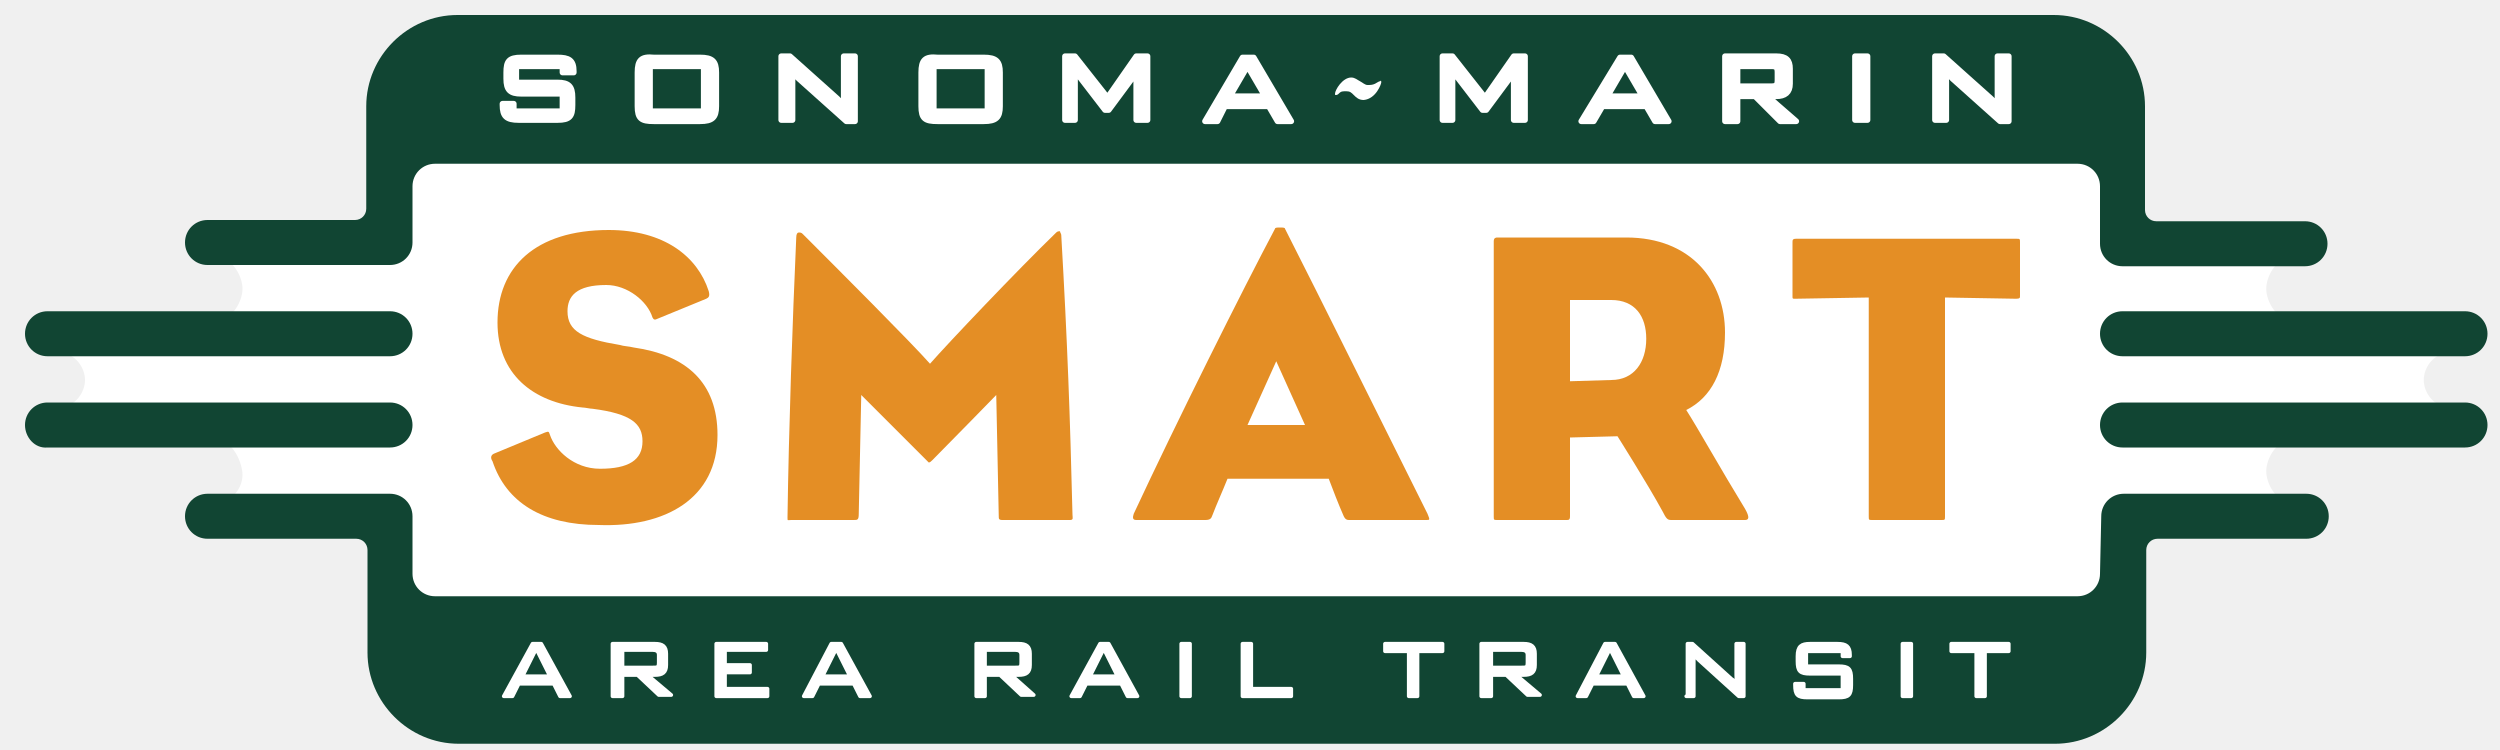
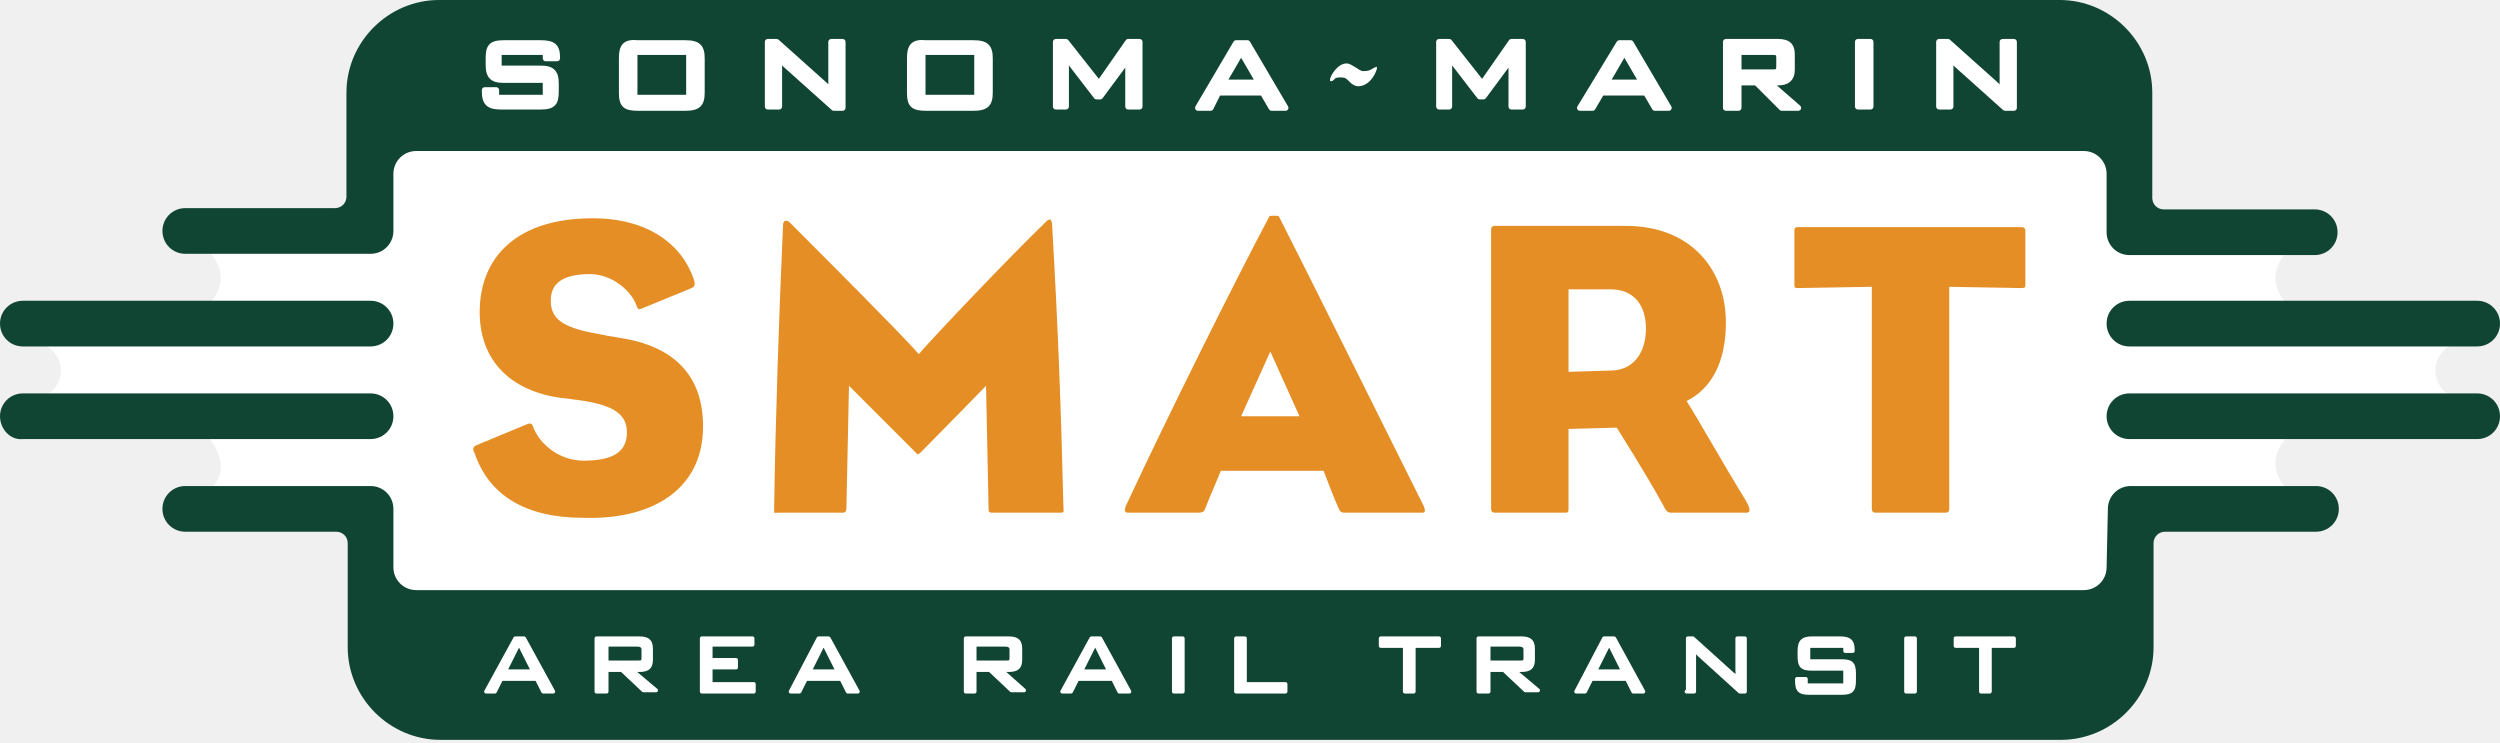
- <svg xmlns="http://www.w3.org/2000/svg" version="1.1" id="Layer_1" x="0px" y="0px" viewBox="0 0 200 60" style="enable-background:new 0 0 200 60;" xml:space="preserve">
-   <style type="text/css">
- 	.st0{fill-rule:evenodd;clip-rule:evenodd;fill:#FFFFFF;}
- 	.st1{fill-rule:evenodd;clip-rule:evenodd;fill:#114533;}
- 	.st2{fill-rule:evenodd;clip-rule:evenodd;fill:#E48E25;}
- 	.st3{fill:none;stroke:#FFFFFF;stroke-width:0.456;stroke-linecap:round;stroke-linejoin:round;stroke-miterlimit:3.864;}
- 	.st4{fill:none;stroke:#FFFFFF;stroke-width:0.965;stroke-linejoin:round;stroke-miterlimit:3.864;}
- 	.st5{fill:none;stroke:#FFFFFF;stroke-width:0.297;stroke-linecap:round;stroke-linejoin:round;stroke-miterlimit:3.864;}
- 	.st6{fill:none;stroke:#FFFFFF;stroke-width:0.7;stroke-linejoin:round;stroke-miterlimit:3.864;}
- </style>
-   <g>
-     <path class="st0" d="M17.6,41.6H32v9.1h136.7v-9.1h14.4l0-1.5c-1,0-1.8-1.4-1.8-2.4c0-1,0.8-2.4,1.8-2.4h12.6l0-2.8   c-1,0-1.8-1.1-1.8-2.1c0-1,0.8-2.1,1.8-2.1l0-2.8h-12.6c-1,0-1.8-1.4-1.8-2.4c0-1,0.8-2.4,1.8-2.4l0-1h-14.4v-9.1H32v9.1H17.6l0,1   c1,0,1.8,1.4,1.8,2.4c0,1-0.8,2.4-1.8,2.4H5v2.8c1,0,1.8,1.1,1.8,2.1c0,1-0.8,2.1-1.8,2.1v2.8h12.6c1,0,1.8,1.7,1.8,2.7   c0,1-0.8,2.1-1.8,2.1L17.6,41.6z" />
-     <path class="st1" d="M168,45.9c0,1-0.8,1.8-1.8,1.8H34.8c-1,0-1.8-0.8-1.8-1.8l0-4.6c0-1-0.8-1.8-1.8-1.8H16.6   c-1,0-1.8,0.8-1.8,1.8c0,1,0.8,1.8,1.8,1.8h11.9c0.5,0,0.9,0.4,0.9,0.9v8.2c0,4,3.3,7.3,7.3,7.3h127.7c4,0,7.3-3.3,7.3-7.3l0-8.2   c0-0.5,0.4-0.9,0.9-0.9h11.9c1,0,1.8-0.8,1.8-1.8c0-1-0.8-1.8-1.8-1.8h-14.6c-1,0-1.8,0.8-1.8,1.8L168,45.9z" />
-     <path class="st1" d="M33,14.9c0-1,0.8-1.8,1.8-1.8h131.4c1,0,1.8,0.8,1.8,1.8l0,4.6c0,1,0.8,1.8,1.8,1.8h14.6c1,0,1.8-0.8,1.8-1.8   c0-1-0.8-1.8-1.8-1.8h-11.9c-0.5,0-0.9-0.4-0.9-0.9V8.5c0-4-3.3-7.3-7.3-7.3H36.6c-4,0-7.3,3.3-7.3,7.3l0,8.2   c0,0.5-0.4,0.9-0.9,0.9H16.6c-1,0-1.8,0.8-1.8,1.8c0,1,0.8,1.8,1.8,1.8h14.6c1,0,1.8-0.8,1.8-1.8L33,14.9z" />
-     <path class="st1" d="M3.8,24.9h27.4c1,0,1.8,0.8,1.8,1.8c0,1-0.8,1.8-1.8,1.8H3.8c-1,0-1.8-0.8-1.8-1.8C2,25.7,2.8,24.9,3.8,24.9" />
-     <path class="st1" d="M3.8,32.2h27.4c1,0,1.8,0.8,1.8,1.8s-0.8,1.8-1.8,1.8H3.8C2.8,35.9,2,35,2,34S2.8,32.2,3.8,32.2" />
-     <path class="st1" d="M169.8,24.9h27.4c1,0,1.8,0.8,1.8,1.8c0,1-0.8,1.8-1.8,1.8h-27.4c-1,0-1.8-0.8-1.8-1.8   C168,25.7,168.8,24.9,169.8,24.9" />
-     <path class="st1" d="M169.8,32.2h27.4c1,0,1.8,0.8,1.8,1.8s-0.8,1.8-1.8,1.8h-27.4c-1,0-1.8-0.8-1.8-1.8S168.8,32.2,169.8,32.2" />
-     <path class="st2" d="M57.4,34.8c0-4.2-2.5-6.4-6.7-7c-0.4-0.1-0.8-0.1-1.1-0.2c-3-0.5-4.2-1.1-4.2-2.7c0-1.2,0.7-2.1,3.1-2.1   c1.7,0,3.3,1.3,3.7,2.6c0.1,0.2,0.2,0.2,0.4,0.1l3.9-1.6c0.2-0.1,0.3-0.2,0.2-0.6c-0.9-2.8-3.6-4.9-8-4.9c-5.9,0-8.9,3-8.9,7.4   c0,4.1,2.8,6.4,6.8,6.8c0.2,0,0.6,0.1,0.8,0.1c3.1,0.4,4,1.2,4,2.6c0,1.5-1.1,2.2-3.4,2.2c-2.1,0-3.6-1.5-4-2.7   c-0.1-0.3-0.1-0.3-0.4-0.2l-4.1,1.7c-0.2,0.1-0.3,0.3-0.1,0.6c1.1,3.3,4,5.1,8.5,5.1C53.2,42.2,57.4,39.9,57.4,34.8" />
-     <path class="st2" d="M85.8,41.2c-0.2-8-0.4-13.7-0.9-22.4c0-0.1-0.1-0.2-0.1-0.3c-0.1,0-0.2,0-0.3,0.1c-3.1,3-8.7,8.9-10.1,10.5   c-1.5-1.7-7.3-7.5-10.2-10.4c-0.1-0.1-0.2-0.1-0.3-0.1c-0.1,0-0.2,0.1-0.2,0.4c-0.3,6.7-0.6,15.3-0.7,22.4c0,0.3,0,0.2,0.3,0.2h5   c0.3,0,0.4,0,0.4-0.5l0.2-9.5c0,0,3.9,3.9,5.2,5.2c0.1,0.1,0.2,0.2,0.2,0.2c0.1,0,0.2-0.1,0.3-0.2c1.3-1.3,5.1-5.2,5.1-5.2l0.2,9.7   c0,0.2,0,0.3,0.3,0.3h5.4C85.9,41.6,85.8,41.4,85.8,41.2" />
-     <path class="st2" d="M114.2,41.1c-3.7-7.4-8.4-16.9-11.4-22.8c0-0.1-0.2-0.1-0.4-0.1c-0.2,0-0.4,0-0.4,0.1   c-2.6,4.9-7.9,15.5-11.3,22.8c-0.1,0.3-0.1,0.5,0.2,0.5h5.5c0.4,0,0.5-0.1,0.6-0.4c0.3-0.8,0.8-1.9,1.2-2.9h8.1   c0.3,0.8,0.8,2.1,1.2,3c0.1,0.2,0.2,0.3,0.4,0.3h6.2C114.4,41.6,114.4,41.6,114.2,41.1 M104.4,34h-4.6l2.3-5.1L104.4,34z" />
-     <path class="st2" d="M139.6,40.7c-1.9-3.1-3.8-6.5-4.7-7.9c2-1,3.1-3.1,3.1-6.2c0-4.1-2.7-7.6-7.9-7.6h-10.3c-0.1,0-0.3,0-0.3,0.3   v22c0,0.3,0,0.3,0.3,0.3h5.5c0.2,0,0.3,0,0.3-0.3V35l3.8-0.1c0,0,2.4,3.8,3.6,6c0.3,0.6,0.4,0.7,0.7,0.7h5.9   C139.9,41.6,140,41.4,139.6,40.7 M131.7,27.1c0,1.9-1,3.3-2.8,3.3l-3.3,0.1V24h3.3C130.8,24,131.7,25.3,131.7,27.1" />
-     <path class="st2" d="M161.6,23.7v-4.3c0-0.3,0-0.3-0.3-0.3h-17.6c-0.3,0-0.3,0.1-0.3,0.3v4.3c0,0.2,0,0.2,0.2,0.2l5.9-0.1v17.5   c0,0.3,0,0.3,0.3,0.3h5.5c0.3,0,0.3,0,0.3-0.3V23.8l5.7,0.1C161.6,23.9,161.6,23.8,161.6,23.7" />
-     <path class="st0" d="M45,5.3v0.5l0.9,0V5.7c0-0.9-0.4-1.1-1.3-1.1h-2.9c-1,0-1.2,0.3-1.2,1.2v0.5c0,0.9,0.3,1.2,1.2,1.2H45v1.4   h-3.9V8.3l-0.9,0v0.1c0,0.9,0.3,1.2,1.3,1.2h3.1c1,0,1.2-0.3,1.2-1.2V7.8c0-0.9-0.3-1.2-1.2-1.2h-3.3V5.3H45z" />
-     <path class="st3" d="M45,5.3v0.5l0.9,0V5.7c0-0.9-0.4-1.1-1.3-1.1h-2.9c-1,0-1.2,0.3-1.2,1.2v0.5c0,0.9,0.3,1.2,1.2,1.2H45v1.4   h-3.9V8.3l-0.9,0v0.1c0,0.9,0.3,1.2,1.3,1.2h3.1c1,0,1.2-0.3,1.2-1.2V7.8c0-0.9-0.3-1.2-1.2-1.2h-3.3V5.3H45z" />
-     <path class="st0" d="M51,5.8v2.7c0,1,0.3,1.2,1.3,1.2H56c1,0,1.3-0.3,1.3-1.2V5.8c0-0.9-0.3-1.2-1.3-1.2h-3.7   C51.3,4.5,51,4.8,51,5.8 M52,5.3h4.3v3.6H52V5.3z" />
-     <path class="st3" d="M51,5.8v2.7c0,1,0.3,1.2,1.3,1.2H56c1,0,1.3-0.3,1.3-1.2V5.8c0-0.9-0.3-1.2-1.3-1.2h-3.7   C51.3,4.5,51,4.8,51,5.8z M52,5.3h4.3v3.6H52V5.3z" />
-     <path class="st0" d="M63.3,5.6c0.2,0.3,0.4,0.5,0.6,0.7l3.8,3.4h0.7V4.5h-0.9v3.1c0,0.3,0,0.6,0.1,1c-0.2-0.3-0.4-0.5-0.6-0.7   l-3.8-3.4h-0.7v5.1h0.9V6.5C63.4,6.2,63.4,5.9,63.3,5.6" />
-     <path class="st3" d="M63.3,5.6c0.2,0.3,0.4,0.5,0.6,0.7l3.8,3.4h0.7V4.5h-0.9v3.1c0,0.3,0,0.6,0.1,1c-0.2-0.3-0.4-0.5-0.6-0.7   l-3.8-3.4h-0.7v5.1h0.9V6.5C63.4,6.2,63.4,5.9,63.3,5.6z" />
-     <path class="st0" d="M73.7,5.8v2.7c0,1,0.3,1.2,1.3,1.2h3.7c1,0,1.3-0.3,1.3-1.2V5.8c0-0.9-0.3-1.2-1.3-1.2H75   C74,4.5,73.7,4.8,73.7,5.8 M74.7,5.3H79v3.6h-4.3V5.3z" />
-     <path class="st3" d="M73.7,5.8v2.7c0,1,0.3,1.2,1.3,1.2h3.7c1,0,1.3-0.3,1.3-1.2V5.8c0-0.9-0.3-1.2-1.3-1.2H75   C74,4.5,73.7,4.8,73.7,5.8z M74.7,5.3H79v3.6h-4.3V5.3z" />
-     <path class="st0" d="M86,5.5c0.1,0.3,0.2,0.5,0.4,0.7l2,2.6h0.3l2-2.7c0.1-0.1,0.2-0.4,0.3-0.7c0,0.3-0.1,0.5-0.1,0.7v3.5h0.9V4.5   h-0.9l-2.3,3.3L86,4.5h-0.8v5.1H86V6.2C86,6.1,86,5.8,86,5.5" />
-     <path class="st3" d="M86,5.5c0.1,0.3,0.2,0.5,0.4,0.7l2,2.6h0.3l2-2.7c0.1-0.1,0.2-0.4,0.3-0.7c0,0.3-0.1,0.5-0.1,0.7v3.5h0.9V4.5   h-0.9l-2.3,3.3L86,4.5h-0.8v5.1H86V6.2C86,6.1,86,5.8,86,5.5z" />
-     <path class="st0" d="M98.4,7.7l1.4-2.4l1.4,2.4H98.4z M96.4,9.7h1L98,8.5h3.5l0.7,1.2h1.1l-3-5.1h-0.9L96.4,9.7z" />
-     <path class="st3" d="M98.4,7.7l1.4-2.4l1.4,2.4H98.4z M96.4,9.7h1L98,8.5h3.5l0.7,1.2h1.1l-3-5.1h-0.9L96.4,9.7z" />
-     <path class="st0" d="M116.2,5.5c0.1,0.3,0.2,0.5,0.4,0.7l2,2.6h0.3l2-2.7c0.1-0.1,0.2-0.4,0.3-0.7c0,0.3-0.1,0.5-0.1,0.7v3.5h0.9   V4.5h-0.9l-2.3,3.3l-2.6-3.3h-0.8v5.1h0.8V6.2C116.2,6.1,116.2,5.8,116.2,5.5" />
-     <path class="st3" d="M116.2,5.5c0.1,0.3,0.2,0.5,0.4,0.7l2,2.6h0.3l2-2.7c0.1-0.1,0.2-0.4,0.3-0.7c0,0.3-0.1,0.5-0.1,0.7v3.5h0.9   V4.5h-0.9l-2.3,3.3l-2.6-3.3h-0.8v5.1h0.8V6.2C116.2,6.1,116.2,5.8,116.2,5.5z" />
-     <path class="st0" d="M128.6,7.7l1.4-2.4l1.4,2.4H128.6z M126.5,9.7h1l0.7-1.2h3.5l0.7,1.2h1.1l-3-5.1h-0.9L126.5,9.7z" />
-     <path class="st3" d="M128.6,7.7l1.4-2.4l1.4,2.4H128.6z M126.5,9.7h1l0.7-1.2h3.5l0.7,1.2h1.1l-3-5.1h-0.9L126.5,9.7z" />
-     <path class="st0" d="M138,9.7h1v-2h1.4l2,2h1.3l-2.3-2h0.7c0.7,0,1.1-0.3,1.1-1V5.5c0-0.7-0.3-1-1.1-1H138V9.7z M141.7,5.3   c0.4,0,0.5,0.1,0.5,0.5v0.6c0,0.4-0.1,0.5-0.5,0.5H139V5.3H141.7z" />
-     <path class="st3" d="M138,9.7h1v-2h1.4l2,2h1.3l-2.3-2h0.7c0.7,0,1.1-0.3,1.1-1V5.5c0-0.7-0.3-1-1.1-1H138V9.7z M141.7,5.3   c0.4,0,0.5,0.1,0.5,0.5v0.6c0,0.4-0.1,0.5-0.5,0.5H139V5.3H141.7z" />
-     <line class="st4" x1="148.9" y1="9.7" x2="148.9" y2="4.5" />
-     <rect x="148.4" y="4.5" class="st3" width="1" height="5.1" />
-     <path class="st0" d="M155.6,5.6c0.2,0.3,0.4,0.5,0.6,0.7l3.8,3.4h0.7V4.5h-0.9v3.1c0,0.3,0,0.6,0.1,1c-0.2-0.3-0.4-0.5-0.6-0.7   l-3.8-3.4h-0.7v5.1h0.9V6.5C155.7,6.2,155.6,5.9,155.6,5.6" />
-     <path class="st3" d="M155.6,5.6c0.2,0.3,0.4,0.5,0.6,0.7l3.8,3.4h0.7V4.5h-0.9v3.1c0,0.3,0,0.6,0.1,1c-0.2-0.3-0.4-0.5-0.6-0.7   l-3.8-3.4h-0.7v5.1h0.9V6.5C155.7,6.2,155.6,5.9,155.6,5.6z" />
-     <path class="st0" d="M110.5,6.6c0-0.1,0-0.2-0.1-0.1c-0.1,0-0.2,0.1-0.4,0.2c-0.2,0.1-0.4,0.1-0.6,0.1c-0.2,0-0.4-0.2-0.6-0.3   c-0.2-0.1-0.4-0.3-0.7-0.3c-0.7,0-1.3,1-1.3,1.3c0,0.1,0,0.1,0.1,0.1c0.1,0,0.2-0.1,0.3-0.2c0.1-0.1,0.3-0.1,0.5-0.1   c0.3,0,0.4,0.1,0.6,0.3c0.2,0.2,0.4,0.4,0.8,0.4C110.1,7.9,110.5,6.7,110.5,6.6" />
-     <path class="st0" d="M40.3,55.7H41l0.5-1h2.8l0.5,1h0.8l-2.3-4.2h-0.7L40.3,55.7z M41.8,54.1l1.1-2.2l1.1,2.2H41.8z" />
-     <path class="st5" d="M40.3,55.7H41l0.5-1h2.8l0.5,1h0.8l-2.3-4.2h-0.7L40.3,55.7z M41.8,54.1l1.1-2.2l1.1,2.2H41.8z" />
-     <path class="st0" d="M49.1,55.7h0.7V54H51l1.7,1.6h1L51.8,54h0.6c0.6,0,0.9-0.2,0.9-0.8v-0.9c0-0.6-0.3-0.8-0.9-0.8h-3.4V55.7z    M52.2,52c0.3,0,0.5,0.1,0.5,0.4v0.6c0,0.4-0.1,0.4-0.5,0.4h-2.4V52H52.2z" />
-     <path class="st5" d="M49.1,55.7h0.7V54H51l1.7,1.6h1L51.8,54h0.6c0.6,0,0.9-0.2,0.9-0.8v-0.9c0-0.6-0.3-0.8-0.9-0.8h-3.4V55.7z    M52.2,52c0.3,0,0.5,0.1,0.5,0.4v0.6c0,0.4-0.1,0.4-0.5,0.4h-2.4V52H52.2z" />
-     <polygon class="st0" points="57.3,55.7 61.4,55.7 61.4,55.1 58,55.1 58,53.8 60,53.8 60,53.2 58,53.2 58,52 61.3,52 61.3,51.5    57.3,51.5  " />
-     <polygon class="st5" points="57.3,55.7 61.4,55.7 61.4,55.1 58,55.1 58,53.8 60,53.8 60,53.2 58,53.2 58,52 61.3,52 61.3,51.5    57.3,51.5  " />
-     <path class="st0" d="M64.3,55.7H65l0.5-1h2.8l0.5,1h0.8l-2.3-4.2h-0.8L64.3,55.7z M65.8,54.1l1.1-2.2l1.1,2.2H65.8z" />
-     <path class="st5" d="M64.3,55.7H65l0.5-1h2.8l0.5,1h0.8l-2.3-4.2h-0.8L64.3,55.7z M65.8,54.1l1.1-2.2l1.1,2.2H65.8z" />
-     <path class="st0" d="M78.1,55.7h0.7V54h1.2l1.7,1.6h1L80.9,54h0.6c0.6,0,0.9-0.2,0.9-0.8v-0.9c0-0.6-0.3-0.8-0.9-0.8h-3.4V55.7z    M81.2,52c0.3,0,0.5,0.1,0.5,0.4v0.6c0,0.4-0.1,0.4-0.5,0.4h-2.4V52H81.2z" />
-     <path class="st5" d="M78.1,55.7h0.7V54h1.2l1.7,1.6h1L80.9,54h0.6c0.6,0,0.9-0.2,0.9-0.8v-0.9c0-0.6-0.3-0.8-0.9-0.8h-3.4V55.7z    M81.2,52c0.3,0,0.5,0.1,0.5,0.4v0.6c0,0.4-0.1,0.4-0.5,0.4h-2.4V52H81.2z" />
-     <path class="st0" d="M85.7,55.7h0.7l0.5-1h2.8l0.5,1h0.8l-2.3-4.2H88L85.7,55.7z M87.2,54.1l1.1-2.2l1.1,2.2H87.2z" />
-     <path class="st5" d="M85.7,55.7h0.7l0.5-1h2.8l0.5,1h0.8l-2.3-4.2H88L85.7,55.7z M87.2,54.1l1.1-2.2l1.1,2.2H87.2z" />
-     <line class="st6" x1="94.8" y1="55.7" x2="94.8" y2="51.5" />
-     <rect x="94.5" y="51.5" class="st5" width="0.7" height="4.2" />
-     <polygon class="st0" points="99.4,55.7 103.3,55.7 103.3,55.1 100.1,55.1 100.1,51.5 99.4,51.5  " />
-     <polygon class="st5" points="99.4,55.7 103.3,55.7 103.3,55.1 100.1,55.1 100.1,51.5 99.4,51.5  " />
-     <polygon class="st0" points="113.4,52.1 115.4,52.1 115.4,51.5 110.8,51.5 110.8,52.1 112.7,52.1 112.7,55.7 113.4,55.7  " />
-     <polygon class="st5" points="113.4,52.1 115.4,52.1 115.4,51.5 110.8,51.5 110.8,52.1 112.7,52.1 112.7,55.7 113.4,55.7  " />
-     <path class="st0" d="M118.6,55.7h0.7V54h1.2l1.7,1.6h1l-1.9-1.6h0.6c0.6,0,0.9-0.2,0.9-0.8v-0.9c0-0.6-0.3-0.8-0.9-0.8h-3.4V55.7z    M121.7,52c0.3,0,0.5,0.1,0.5,0.4v0.6c0,0.4-0.1,0.4-0.5,0.4h-2.4V52H121.7z" />
-     <path class="st5" d="M118.6,55.7h0.7V54h1.2l1.7,1.6h1l-1.9-1.6h0.6c0.6,0,0.9-0.2,0.9-0.8v-0.9c0-0.6-0.3-0.8-0.9-0.8h-3.4V55.7z    M121.7,52c0.3,0,0.5,0.1,0.5,0.4v0.6c0,0.4-0.1,0.4-0.5,0.4h-2.4V52H121.7z" />
-     <path class="st0" d="M126.2,55.7h0.7l0.5-1h2.8l0.5,1h0.8l-2.3-4.2h-0.8L126.2,55.7z M127.7,54.1l1.1-2.2l1.1,2.2H127.7z" />
-     <path class="st5" d="M126.2,55.7h0.7l0.5-1h2.8l0.5,1h0.8l-2.3-4.2h-0.8L126.2,55.7z M127.7,54.1l1.1-2.2l1.1,2.2H127.7z" />
-     <path class="st0" d="M134.9,55.7h0.6v-2.5c0-0.3,0-0.6,0-0.9c0.1,0.2,0.3,0.4,0.4,0.5l3.2,2.9h0.4v-4.2h-0.6v2.3c0,0.3,0,0.6,0.1,1   c-0.2-0.2-0.3-0.4-0.5-0.5l-3.1-2.8h-0.4V55.7z" />
-     <path class="st5" d="M134.9,55.7h0.6v-2.5c0-0.3,0-0.6,0-0.9c0.1,0.2,0.3,0.4,0.4,0.5l3.2,2.9h0.4v-4.2h-0.6v2.3c0,0.3,0,0.6,0.1,1   c-0.2-0.2-0.3-0.4-0.5-0.5l-3.1-2.8h-0.4V55.7z" />
-     <path class="st0" d="M147.4,52.1v0.4h0.6v-0.1c0-0.7-0.3-0.9-1-0.9h-2.2c-0.7,0-1,0.2-1,1v0.4c0,0.8,0.2,1,1,1h2.6v1.3h-3.1v-0.5   l-0.7,0v0.1c0,0.8,0.2,1,1,1h2.5c0.8,0,1-0.2,1-1v-0.5c0-0.8-0.2-1-1-1h-2.6v-1.2H147.4z" />
-     <path class="st5" d="M147.4,52.1v0.4h0.6v-0.1c0-0.7-0.3-0.9-1-0.9h-2.2c-0.7,0-1,0.2-1,1v0.4c0,0.8,0.2,1,1,1h2.6v1.3h-3.1v-0.5   l-0.7,0v0.1c0,0.8,0.2,1,1,1h2.5c0.8,0,1-0.2,1-1v-0.5c0-0.8-0.2-1-1-1h-2.6v-1.2H147.4z" />
-     <line class="st6" x1="152.6" y1="55.7" x2="152.6" y2="51.5" />
-     <rect x="152.2" y="51.5" class="st5" width="0.7" height="4.2" />
-     <polygon class="st0" points="158.8,52.1 160.7,52.1 160.7,51.5 156.1,51.5 156.1,52.1 158.1,52.1 158.1,55.7 158.8,55.7  " />
-     <polygon class="st5" points="158.8,52.1 160.7,52.1 160.7,51.5 156.1,51.5 156.1,52.1 158.1,52.1 158.1,55.7 158.8,55.7  " />
-   </g>
+ <svg xmlns="http://www.w3.org/2000/svg" width="394" height="117" viewBox="0 0 394 117" fill="none">
+   <path fill-rule="evenodd" clip-rule="evenodd" d="M31.2 80.8H60V99H333.4V80.8H362.2V77.8C360.2 77.8 358.6 75 358.6 73C358.6 71 360.2 68.2 362.2 68.2H387.4V62.6C385.4 62.6 383.8 60.4 383.8 58.4C383.8 56.4 385.4 54.2 387.4 54.2V48.6H362.2C360.2 48.6 358.6 45.8 358.6 43.8C358.6 41.8 360.2 39 362.2 39V37H333.4V18.8H60V37H31.2V39C33.2 39 34.8 41.8 34.8 43.8C34.8 45.8 33.2 48.6 31.2 48.6H6V54.2C8 54.2 9.6 56.4 9.6 58.4C9.6 60.4 8 62.6 6 62.6V68.2H31.2C33.2 68.2 34.8 71.6 34.8 73.6C34.8 75.6 33.2 77.8 31.2 77.8V80.8Z" fill="white" />
+   <path fill-rule="evenodd" clip-rule="evenodd" d="M332 89.4C332 91.4 330.4 93 328.4 93H65.6C63.6 93 62 91.4 62 89.4V80.2C62 78.2 60.4 76.6 58.4 76.6H29.2C27.2 76.6 25.6 78.2 25.6 80.2C25.6 82.2 27.2 83.8 29.2 83.8H53C54 83.8 54.8 84.6 54.8 85.6V102C54.8 110 61.4 116.6 69.4 116.6H324.8C332.8 116.6 339.4 110 339.4 102V85.6C339.4 84.6 340.2 83.8 341.2 83.8H365C367 83.8 368.6 82.2 368.6 80.2C368.6 78.2 367 76.6 365 76.6H335.8C333.8 76.6 332.2 78.2 332.2 80.2L332 89.4Z" fill="#114533" />
+   <path fill-rule="evenodd" clip-rule="evenodd" d="M62 27.4C62 25.4 63.6 23.8 65.6 23.8H328.4C330.4 23.8 332 25.4 332 27.4V36.6C332 38.6 333.6 40.2 335.6 40.2H364.8C366.8 40.2 368.4 38.6 368.4 36.6C368.4 34.6 366.8 33 364.8 33H341C340 33 339.2 32.2 339.2 31.2V14.6C339.2 6.6 332.6 0 324.6 0H69.2C61.2 0 54.6 6.6 54.6 14.6V31C54.6 32 53.8 32.8 52.8 32.8H29.2C27.2 32.8 25.6 34.4 25.6 36.4C25.6 38.4 27.2 40 29.2 40H58.4C60.4 40 62 38.4 62 36.4V27.4Z" fill="#114533" />
+   <path fill-rule="evenodd" clip-rule="evenodd" d="M3.6 47.4H58.4C60.4 47.4 62 49 62 51C62 53 60.4 54.6 58.4 54.6H3.6C1.6 54.6 0 53 0 51C0 49 1.6 47.4 3.6 47.4Z" fill="#114533" />
+   <path fill-rule="evenodd" clip-rule="evenodd" d="M3.6 62H58.4C60.4 62 62 63.6 62 65.6C62 67.6 60.4 69.2 58.4 69.2H3.6C1.6 69.4 0 67.6 0 65.6C0 63.6 1.6 62 3.6 62Z" fill="#114533" />
+   <path fill-rule="evenodd" clip-rule="evenodd" d="M335.6 47.4H390.4C392.4 47.4 394 49 394 51C394 53 392.4 54.6 390.4 54.6H335.6C333.6 54.6 332 53 332 51C332 49 333.6 47.4 335.6 47.4Z" fill="#114533" />
+   <path fill-rule="evenodd" clip-rule="evenodd" d="M335.6 62H390.4C392.4 62 394 63.6 394 65.6C394 67.6 392.4 69.2 390.4 69.2H335.6C333.6 69.2 332 67.6 332 65.6C332 63.6 333.6 62 335.6 62Z" fill="#114533" />
+   <path fill-rule="evenodd" clip-rule="evenodd" d="M110.8 67.2C110.8 58.8 105.8 54.4 97.4 53.2C96.6 53 95.8 53 95.2 52.8C89.2 51.8 86.8 50.6 86.8 47.4C86.8 45 88.2 43.2 93 43.2C96.4 43.2 99.6 45.8 100.4 48.4C100.6 48.8 100.8 48.8 101.2 48.6L109 45.4C109.4 45.2 109.6 45 109.4 44.2C107.6 38.6 102.2 34.4 93.4 34.4C81.6 34.4 75.6 40.4 75.6 49.2C75.6 57.4 81.2 62 89.2 62.8C89.6 62.8 90.4 63 90.8 63C97 63.8 98.8 65.4 98.8 68.2C98.8 71.2 96.6 72.6 92 72.6C87.8 72.6 84.8 69.6 84 67.2C83.867 66.8 83.6 66.667 83.2 66.8L75 70.2C74.6 70.4 74.4 70.8 74.8 71.4C77 78 82.8 81.6 91.8 81.6C102.4 82 110.8 77.4 110.8 67.2Z" fill="#E48E25" />
+   <path fill-rule="evenodd" clip-rule="evenodd" d="M167.6 80C167.2 64 166.8 52.6 165.8 35.2C165.8 35 165.6 34.8 165.6 34.6C165.4 34.6 165.2 34.6 165 34.8C158.8 40.8 147.6 52.6 144.8 55.8C141.8 52.4 130.2 40.8 124.4 35C124.2 34.8 124 34.8 123.8 34.8C123.6 34.8 123.4 35 123.4 35.6C122.8 49 122.2 66.2 122 80.4C122 81 122 80.8 122.6 80.8H132.6C133.2 80.8 133.4 80.8 133.4 79.8L133.8 60.8C133.8 60.8 141.6 68.6 144.2 71.2C144.4 71.4 144.6 71.6 144.6 71.6C144.8 71.6 145 71.4 145.2 71.2C147.8 68.6 155.4 60.8 155.4 60.8L155.8 80.2C155.8 80.6 155.8 80.8 156.4 80.8H167.2C167.8 80.8 167.6 80.4 167.6 80Z" fill="#E48E25" />
+   <path fill-rule="evenodd" clip-rule="evenodd" d="M224.4 79.8C217 65 207.6 46 201.6 34.2C201.6 34 201.2 34 200.8 34C200.4 34 200 34 200 34.2C194.8 44 184.2 65.2 177.4 79.8C177.2 80.4 177.2 80.8 177.8 80.8H188.8C189.6 80.8 189.8 80.6 190 80C190.6 78.4 191.6 76.2 192.4 74.2H208.6C209.2 75.8 210.2 78.4 211 80.2C211.2 80.6 211.4 80.8 211.8 80.8H224.2C224.6 80.8 224.667 80.467 224.4 79.8ZM204.8 65.6H195.6L200.2 55.4L204.8 65.6Z" fill="#E48E25" />
+   <path fill-rule="evenodd" clip-rule="evenodd" d="M275.2 79C271.4 72.8 267.6 66 265.8 63.2C269.8 61.2 272 57 272 50.8C272 42.6 266.6 35.6 256.2 35.6H235.6C235.4 35.6 235 35.6 235 36.2V80.2C235 80.6 235.2 80.8 235.6 80.8H246.6C247 80.8 247.2 80.8 247.2 80.2V67.6L254.8 67.4C254.8 67.4 259.6 75 262 79.4C262.6 80.6 262.8 80.8 263.4 80.8H275.2C275.8 80.8 276 80.4 275.2 79ZM259.4 51.8C259.4 55.6 257.4 58.4 253.8 58.4L247.2 58.6V45.6H253.8C257.6 45.6 259.4 48.2 259.4 51.8Z" fill="#E48E25" />
+   <path fill-rule="evenodd" clip-rule="evenodd" d="M319.2 45V36.4C319.2 36 319 35.8 318.6 35.8H283.4C282.8 35.8 282.8 36 282.8 36.4V45C282.8 45.267 282.933 45.4 283.2 45.4L295 45.2V80.2C295 80.6 295.2 80.8 295.6 80.8H306.6C307 80.8 307.2 80.6 307.2 80.2V45.2L318.6 45.4C319.2 45.4 319.2 45.2 319.2 45Z" fill="#E48E25" />
+   <path d="M122.483 6.148C122.566 6.164 122.644 6.201 122.707 6.258L130.307 13.058C130.313 13.063 130.319 13.069 130.325 13.075C130.397 13.147 130.47 13.221 130.544 13.296C130.54 13.126 130.54 12.961 130.54 12.801V6.601C130.54 6.347 130.746 6.14 131 6.14H132.8C133.054 6.14 133.26 6.347 133.26 6.601V17.001C133.259 17.255 133.054 17.461 132.8 17.461H131.4C131.288 17.461 131.178 17.419 131.094 17.344L123.493 10.543C123.487 10.537 123.48 10.531 123.475 10.525C123.403 10.454 123.331 10.38 123.258 10.306C123.259 10.406 123.26 10.505 123.26 10.601V16.801C123.259 17.055 123.054 17.261 122.8 17.261H121C120.746 17.261 120.54 17.055 120.54 16.801V6.601C120.54 6.347 120.746 6.14 121 6.14H122.4L122.483 6.148Z" fill="white" />
+   <path fill-rule="evenodd" clip-rule="evenodd" d="M280.2 6.14C281.039 6.14 281.735 6.294 282.213 6.738C282.7 7.191 282.86 7.848 282.86 8.601V11.001C282.86 11.789 282.631 12.435 282.126 12.873C281.633 13.3 280.955 13.461 280.2 13.461H280.03L283.702 16.653C283.847 16.779 283.898 16.983 283.831 17.162C283.764 17.341 283.592 17.461 283.4 17.461H280.8C280.678 17.461 280.561 17.412 280.475 17.326L276.609 13.461H274.46V17.001C274.459 17.255 274.254 17.461 274 17.461H272C271.746 17.461 271.541 17.255 271.54 17.001V6.601C271.54 6.347 271.746 6.14 272 6.14H280.2ZM274.46 10.94H279.4C279.797 10.94 279.869 10.88 279.875 10.875C279.881 10.869 279.94 10.795 279.94 10.4V9.2C279.94 8.804 279.881 8.732 279.875 8.726C279.871 8.722 279.803 8.66 279.4 8.66H274.46V10.94Z" fill="white" />
+   <path d="M307.083 6.148C307.166 6.164 307.243 6.201 307.307 6.258L314.906 13.058C314.913 13.063 314.919 13.069 314.925 13.075C314.997 13.147 315.07 13.221 315.144 13.296C315.14 13.126 315.14 12.961 315.14 12.801V6.601C315.14 6.347 315.346 6.14 315.6 6.14H317.399C317.653 6.14 317.859 6.347 317.859 6.601V17.001C317.859 17.255 317.653 17.461 317.399 17.461H316C315.887 17.461 315.778 17.419 315.693 17.344L308.093 10.543C308.087 10.537 308.08 10.531 308.074 10.525C307.999 10.45 307.922 10.373 307.845 10.294C307.853 10.395 307.859 10.498 307.859 10.601V16.801C307.859 17.055 307.653 17.261 307.399 17.261H305.6C305.346 17.261 305.14 17.054 305.14 16.801V6.601C305.14 6.347 305.346 6.14 305.6 6.14H307L307.083 6.148Z" fill="white" />
+   <path fill-rule="evenodd" clip-rule="evenodd" d="M98.235 6.84C98.787 6.322 99.612 6.244 100.608 6.34H108C109.016 6.34 109.826 6.485 110.364 6.989C110.912 7.503 111.06 8.276 111.06 9.2V14.6C111.06 15.524 110.912 16.297 110.364 16.811C109.826 17.315 109.016 17.46 108 17.46H100.6C99.614 17.46 98.792 17.373 98.247 16.896C97.681 16.401 97.54 15.608 97.54 14.6V9.2C97.54 8.193 97.682 7.359 98.235 6.84ZM100.46 14.94H108.14V8.66H100.46V14.94Z" fill="white" />
+   <path fill-rule="evenodd" clip-rule="evenodd" d="M143.636 6.84C144.188 6.322 145.013 6.244 146.009 6.34H153.4C154.416 6.34 155.227 6.485 155.765 6.989C156.312 7.503 156.46 8.276 156.46 9.2V14.6C156.46 15.524 156.312 16.297 155.765 16.811C155.227 17.315 154.416 17.46 153.4 17.46H146C145.014 17.46 144.193 17.373 143.647 16.896C143.082 16.401 142.94 15.608 142.94 14.6V9.2C142.94 8.193 143.082 7.359 143.636 6.84ZM145.86 14.94H153.54V8.66H145.86V14.94Z" fill="white" />
+   <path fill-rule="evenodd" clip-rule="evenodd" d="M196.6 6.34C196.763 6.34 196.913 6.426 196.996 6.566L202.996 16.767C203.08 16.909 203.081 17.085 202.999 17.229C202.917 17.372 202.764 17.46 202.6 17.46H200.399C200.236 17.46 200.085 17.372 200.003 17.231L198.735 15.06H192.284L191.211 17.205C191.133 17.361 190.974 17.46 190.8 17.46H188.8C188.635 17.46 188.482 17.372 188.4 17.229C188.319 17.085 188.32 16.909 188.403 16.767L194.403 6.566L194.438 6.517C194.524 6.406 194.657 6.34 194.8 6.34H196.6ZM193.601 12.54H197.6L195.6 9.112L193.601 12.54Z" fill="white" />
+   <path fill-rule="evenodd" clip-rule="evenodd" d="M257 6.34C257.163 6.34 257.314 6.426 257.396 6.566L263.396 16.767C263.48 16.909 263.481 17.085 263.399 17.229C263.317 17.372 263.165 17.46 263 17.46H260.8C260.636 17.46 260.485 17.373 260.402 17.231L259.136 15.06H252.664L251.397 17.231C251.315 17.373 251.164 17.46 251 17.46H249C248.834 17.46 248.68 17.37 248.599 17.226C248.517 17.081 248.52 16.903 248.606 16.761L254.807 6.561L254.841 6.512C254.927 6.404 255.06 6.34 255.2 6.34H257ZM254.001 12.54H257.999L256 9.112L254.001 12.54Z" fill="white" />
+   <path d="M168 6.14C168.141 6.14 168.274 6.205 168.361 6.315L173.177 12.429L177.423 6.338C177.509 6.214 177.65 6.14 177.801 6.14H179.601C179.854 6.14 180.061 6.347 180.061 6.601V16.801C180.06 17.054 179.854 17.26 179.601 17.261H177.801C177.547 17.261 177.341 17.055 177.341 16.801V10.654L173.771 15.475C173.684 15.591 173.546 15.66 173.4 15.66H172.801C172.658 15.66 172.523 15.594 172.436 15.481L168.46 10.312V16.801C168.46 17.054 168.254 17.261 168 17.261H166.4C166.147 17.261 165.941 17.055 165.94 16.801V6.601C165.94 6.347 166.146 6.14 166.4 6.14H168Z" fill="white" />
+   <path d="M228.399 6.14C228.54 6.14 228.674 6.205 228.761 6.315L233.576 12.429L237.822 6.338C237.908 6.215 238.05 6.14 238.2 6.14H240C240.254 6.14 240.46 6.347 240.46 6.601V16.801C240.46 17.055 240.254 17.261 240 17.261H238.2C237.946 17.261 237.741 17.055 237.74 16.801V10.654L234.17 15.475C234.083 15.591 233.945 15.66 233.8 15.66H233.2C233.058 15.66 232.922 15.594 232.835 15.481L228.859 10.312V16.801C228.859 17.055 228.653 17.261 228.399 17.261H226.8C226.546 17.261 226.34 17.055 226.34 16.801V6.601C226.34 6.347 226.546 6.14 226.8 6.14H228.399Z" fill="white" />
+   <path d="M294.8 6.14C295.054 6.14 295.26 6.347 295.26 6.601V16.801C295.259 17.055 295.054 17.261 294.8 17.261H292.8C292.546 17.261 292.34 17.055 292.34 16.801V6.601C292.34 6.347 292.546 6.14 292.8 6.14H294.8Z" fill="white" />
+   <path d="M85.2 6.34C86.102 6.34 86.896 6.432 87.455 6.859C88.05 7.315 88.261 8.047 88.261 9V9.2C88.26 9.454 88.054 9.66 87.801 9.66H86C85.746 9.66 85.54 9.454 85.54 9.2V8.66H79.061V10.34H85.2C86.126 10.34 86.889 10.489 87.4 11C87.912 11.511 88.061 12.275 88.061 13.2V14.399C88.061 15.292 87.972 16.068 87.486 16.589C86.993 17.118 86.209 17.26 85.2 17.26H79C77.984 17.26 77.174 17.114 76.636 16.61C76.088 16.097 75.94 15.324 75.94 14.399V14.2C75.94 13.946 76.146 13.74 76.4 13.74H78.2C78.454 13.74 78.66 13.946 78.66 14.2V14.94H85.54V13.06H79.4C78.475 13.06 77.712 12.912 77.2 12.4C76.689 11.889 76.54 11.126 76.54 10.2V9.2C76.54 8.307 76.629 7.531 77.114 7.011C77.608 6.482 78.391 6.34 79.4 6.34H85.2Z" fill="white" />
+   <path d="M212.2 10C212.8 10 213.2 10.4 213.6 10.6C214 10.8 214.4 11.2 214.8 11.2C215.2 11.2 215.6 11.2 216 11C216.4 10.8 216.6 10.6 216.8 10.6C217 10.4 217 10.6 217 10.8C217 11 216.2 13.399 214.2 13.6C213.4 13.6 213 13.2 212.6 12.8C212.2 12.4 212 12.2 211.4 12.2C211 12.2 210.6 12.2 210.4 12.4C210.2 12.6 210 12.8 209.8 12.8C209.667 12.8 209.6 12.733 209.6 12.6C209.6 11.999 210.801 10 212.2 10Z" fill="white" />
+   <path d="M289.999 100.3C290.71 100.3 291.306 100.398 291.718 100.746C292.144 101.106 292.299 101.668 292.299 102.4V102.601C292.299 102.766 292.165 102.9 291.999 102.9H290.799C290.634 102.9 290.5 102.766 290.499 102.601V102.101H285.299V103.9H290.2C290.997 103.9 291.617 103.993 292.012 104.389C292.407 104.784 292.499 105.403 292.499 106.2V107.2C292.499 107.998 292.407 108.617 292.012 109.013C291.617 109.408 290.997 109.501 290.2 109.501H285.2C284.402 109.501 283.782 109.408 283.387 109.013C282.992 108.617 282.9 107.998 282.9 107.2V107.001C282.9 106.835 283.034 106.7 283.2 106.7H284.6C284.765 106.7 284.9 106.835 284.9 107.001V107.7H290.499V105.7H285.6C284.802 105.7 284.183 105.608 283.787 105.213C283.392 104.818 283.299 104.198 283.299 103.4V102.601C283.299 101.779 283.451 101.168 283.871 100.78C284.286 100.398 284.89 100.3 285.6 100.3H289.999Z" fill="white" />
+   <path fill-rule="evenodd" clip-rule="evenodd" d="M82.6 100.3C82.709 100.3 82.81 100.36 82.863 100.456L87.463 108.856C87.514 108.949 87.512 109.062 87.458 109.153C87.404 109.244 87.305 109.301 87.2 109.301H85.6C85.487 109.301 85.382 109.236 85.331 109.135L84.414 107.301H79.185L78.268 109.135C78.217 109.236 78.114 109.301 78 109.301H76.6C76.494 109.301 76.396 109.244 76.342 109.153C76.288 109.062 76.287 108.949 76.337 108.856L80.937 100.456L80.985 100.392C81.04 100.334 81.118 100.3 81.2 100.3H82.6ZM80.085 105.501H83.515L81.8 102.071L80.085 105.501Z" fill="white" />
+   <path fill-rule="evenodd" clip-rule="evenodd" d="M100.8 100.3C101.42 100.3 101.96 100.401 102.342 100.72C102.737 101.049 102.901 101.555 102.901 102.2V104.001C102.901 104.646 102.738 105.152 102.342 105.481C101.96 105.8 101.42 105.9 100.8 105.9H100.422L103.593 108.571C103.689 108.652 103.725 108.785 103.682 108.903C103.639 109.021 103.526 109.1 103.401 109.101H101.401C101.325 109.101 101.25 109.072 101.195 109.02L97.88 105.9H95.901V109.001C95.9 109.166 95.765 109.301 95.6 109.301H94C93.835 109.301 93.701 109.166 93.701 109.001V100.601C93.701 100.435 93.835 100.3 94 100.3H100.8ZM95.901 104.101H100.401C100.606 104.101 100.752 104.101 100.866 104.09C100.98 104.079 101.021 104.059 101.034 104.051C101.034 104.051 101.051 104.043 101.068 103.982C101.088 103.91 101.1 103.793 101.1 103.601V102.4C101.1 102.175 101.03 102.076 100.951 102.02C100.851 101.949 100.677 101.9 100.401 101.9H95.901V104.101Z" fill="white" />
+   <path d="M118.6 100.3C118.766 100.3 118.9 100.435 118.9 100.601V101.601C118.899 101.766 118.765 101.9 118.6 101.9H112.3V103.7H116C116.166 103.7 116.3 103.835 116.3 104.001V105.2C116.3 105.366 116.166 105.501 116 105.501H112.3V107.501H118.8C118.966 107.501 119.1 107.635 119.1 107.801V109.001C119.099 109.166 118.965 109.301 118.8 109.301H110.6C110.435 109.301 110.301 109.166 110.3 109.001V100.601C110.3 100.435 110.434 100.3 110.6 100.3H118.6Z" fill="white" />
+   <path fill-rule="evenodd" clip-rule="evenodd" d="M130.6 100.3C130.709 100.3 130.81 100.36 130.863 100.456L135.463 108.856C135.514 108.949 135.512 109.062 135.458 109.153C135.404 109.244 135.305 109.301 135.2 109.301H133.6C133.486 109.301 133.382 109.236 133.331 109.135L132.414 107.301H127.185L126.268 109.135C126.217 109.236 126.114 109.301 126 109.301H124.6C124.495 109.301 124.397 109.246 124.343 109.156C124.289 109.067 124.286 108.954 124.334 108.861L128.734 100.461L128.782 100.395C128.837 100.335 128.917 100.3 129 100.3H130.6ZM128.085 105.501H131.515L129.8 102.071L128.085 105.501Z" fill="white" />
+   <path fill-rule="evenodd" clip-rule="evenodd" d="M158.999 100.3C159.62 100.3 160.159 100.401 160.541 100.72C160.937 101.049 161.1 101.554 161.1 102.2V104.001C161.1 104.646 160.937 105.152 160.541 105.481C160.159 105.8 159.619 105.9 158.999 105.9H158.588L161.599 108.576C161.692 108.659 161.724 108.791 161.68 108.907C161.636 109.023 161.524 109.101 161.4 109.101H159.4C159.324 109.1 159.249 109.072 159.194 109.02L155.88 105.9H153.9V109.001C153.899 109.166 153.765 109.301 153.6 109.301H152.2C152.034 109.301 151.9 109.166 151.9 109.001V100.601C151.9 100.435 152.034 100.3 152.2 100.3H158.999ZM153.9 104.101H158.4C158.604 104.101 158.751 104.101 158.865 104.09C158.978 104.079 159.02 104.059 159.034 104.051C159.036 104.049 159.051 104.039 159.067 103.982C159.087 103.91 159.1 103.793 159.1 103.601V102.4C159.1 102.175 159.03 102.076 158.951 102.02C158.851 101.949 158.677 101.9 158.4 101.9H153.9V104.101Z" fill="white" />
+   <path fill-rule="evenodd" clip-rule="evenodd" d="M173.4 100.3C173.509 100.3 173.61 100.36 173.662 100.456L178.263 108.856C178.314 108.949 178.312 109.062 178.258 109.153C178.204 109.244 178.105 109.301 177.999 109.301H176.4C176.286 109.301 176.182 109.236 176.131 109.135L175.214 107.301H169.985L169.068 109.135C169.017 109.236 168.913 109.301 168.8 109.301H167.4C167.294 109.301 167.196 109.244 167.142 109.153C167.088 109.062 167.086 108.949 167.137 108.856L171.737 100.456L171.785 100.392C171.84 100.334 171.917 100.3 171.999 100.3H173.4ZM170.885 105.501H174.315L172.6 102.071L170.885 105.501Z" fill="white" />
+   <path d="M186.401 100.3C186.566 100.3 186.701 100.435 186.701 100.601V109.001C186.7 109.166 186.566 109.3 186.401 109.301H185C184.835 109.301 184.701 109.166 184.701 109.001V100.601C184.701 100.435 184.835 100.3 185 100.3H186.401Z" fill="white" />
+   <path d="M196.201 100.3C196.366 100.3 196.5 100.435 196.5 100.601V107.501H202.6C202.766 107.501 202.9 107.635 202.9 107.801V109.001C202.899 109.166 202.765 109.301 202.6 109.301H194.8C194.635 109.301 194.501 109.166 194.5 109.001V100.601C194.5 100.435 194.634 100.3 194.8 100.3H196.201Z" fill="white" />
+   <path d="M226.8 100.3C226.966 100.3 227.1 100.435 227.1 100.601V101.801C227.1 101.966 226.965 102.1 226.8 102.101H223.1V109.001C223.099 109.166 222.965 109.301 222.8 109.301H221.4C221.234 109.301 221.1 109.166 221.1 109.001V102.101H217.6C217.434 102.101 217.3 101.966 217.3 101.801V100.601C217.3 100.435 217.434 100.3 217.6 100.3H226.8Z" fill="white" />
+   <path fill-rule="evenodd" clip-rule="evenodd" d="M239.8 100.3C240.42 100.3 240.96 100.401 241.342 100.72C241.737 101.049 241.901 101.555 241.901 102.2V104.001C241.901 104.646 241.738 105.152 241.342 105.481C240.96 105.8 240.42 105.9 239.8 105.9H239.422L242.593 108.571C242.689 108.652 242.725 108.785 242.682 108.903C242.639 109.021 242.526 109.1 242.401 109.101H240.401C240.325 109.101 240.25 109.072 240.195 109.02L236.88 105.9H234.901V109.001C234.9 109.166 234.765 109.301 234.6 109.301H233C232.835 109.301 232.701 109.166 232.701 109.001V100.601C232.701 100.435 232.835 100.3 233 100.3H239.8ZM234.901 104.101H239.401C239.606 104.101 239.752 104.101 239.866 104.09C239.98 104.079 240.021 104.059 240.034 104.051C240.034 104.051 240.051 104.043 240.068 103.982C240.088 103.91 240.1 103.793 240.1 103.601V102.4C240.1 102.175 240.03 102.076 239.951 102.02C239.851 101.949 239.677 101.9 239.401 101.9H234.901V104.101Z" fill="white" />
+   <path fill-rule="evenodd" clip-rule="evenodd" d="M254.4 100.3C254.509 100.3 254.61 100.36 254.662 100.456L259.263 108.856C259.314 108.949 259.312 109.062 259.258 109.153C259.204 109.244 259.105 109.301 258.999 109.301H257.4C257.286 109.301 257.182 109.236 257.131 109.135L256.214 107.301H250.985L250.068 109.135C250.017 109.236 249.913 109.301 249.8 109.301H248.4C248.295 109.301 248.197 109.246 248.143 109.156C248.089 109.067 248.086 108.954 248.134 108.861L252.534 100.461L252.581 100.395C252.637 100.335 252.716 100.3 252.8 100.3H254.4ZM251.885 105.501H255.315L253.6 102.071L251.885 105.501Z" fill="white" />
+   <path d="M266.8 100.3C266.874 100.3 266.946 100.328 267.001 100.378L273.185 105.962C273.319 106.036 273.432 106.126 273.533 106.223C273.5 105.856 273.5 105.523 273.5 105.2V100.601C273.5 100.435 273.634 100.3 273.8 100.3H275C275.166 100.3 275.3 100.435 275.3 100.601V109.001C275.3 109.166 275.166 109.301 275 109.301H274.201C274.126 109.301 274.054 109.272 273.998 109.223L267.599 103.423C267.596 103.42 267.592 103.416 267.588 103.413C267.517 103.342 267.415 103.236 267.3 103.111V109.001C267.3 109.166 267.166 109.301 267 109.301H265.8C265.635 109.301 265.501 109.166 265.5 109.001C265.5 108.87 265.584 108.76 265.701 108.719V100.601C265.701 100.435 265.835 100.3 266 100.3H266.8Z" fill="white" />
+   <path d="M301.8 100.3C301.966 100.3 302.1 100.435 302.1 100.601V109.001C302.099 109.166 301.965 109.301 301.8 109.301H300.4C300.234 109.301 300.1 109.166 300.1 109.001V100.601C300.1 100.435 300.234 100.3 300.4 100.3H301.8Z" fill="white" />
+   <path d="M317.4 100.3C317.565 100.3 317.7 100.435 317.7 100.601V101.801C317.699 101.966 317.565 102.1 317.4 102.101H313.9V109.001C313.899 109.166 313.765 109.301 313.6 109.301H312.2C312.034 109.301 311.9 109.166 311.9 109.001V102.101H308.2C308.034 102.1 307.9 101.966 307.9 101.801V100.601C307.9 100.435 308.034 100.3 308.2 100.3H317.4Z" fill="white" />
</svg>
